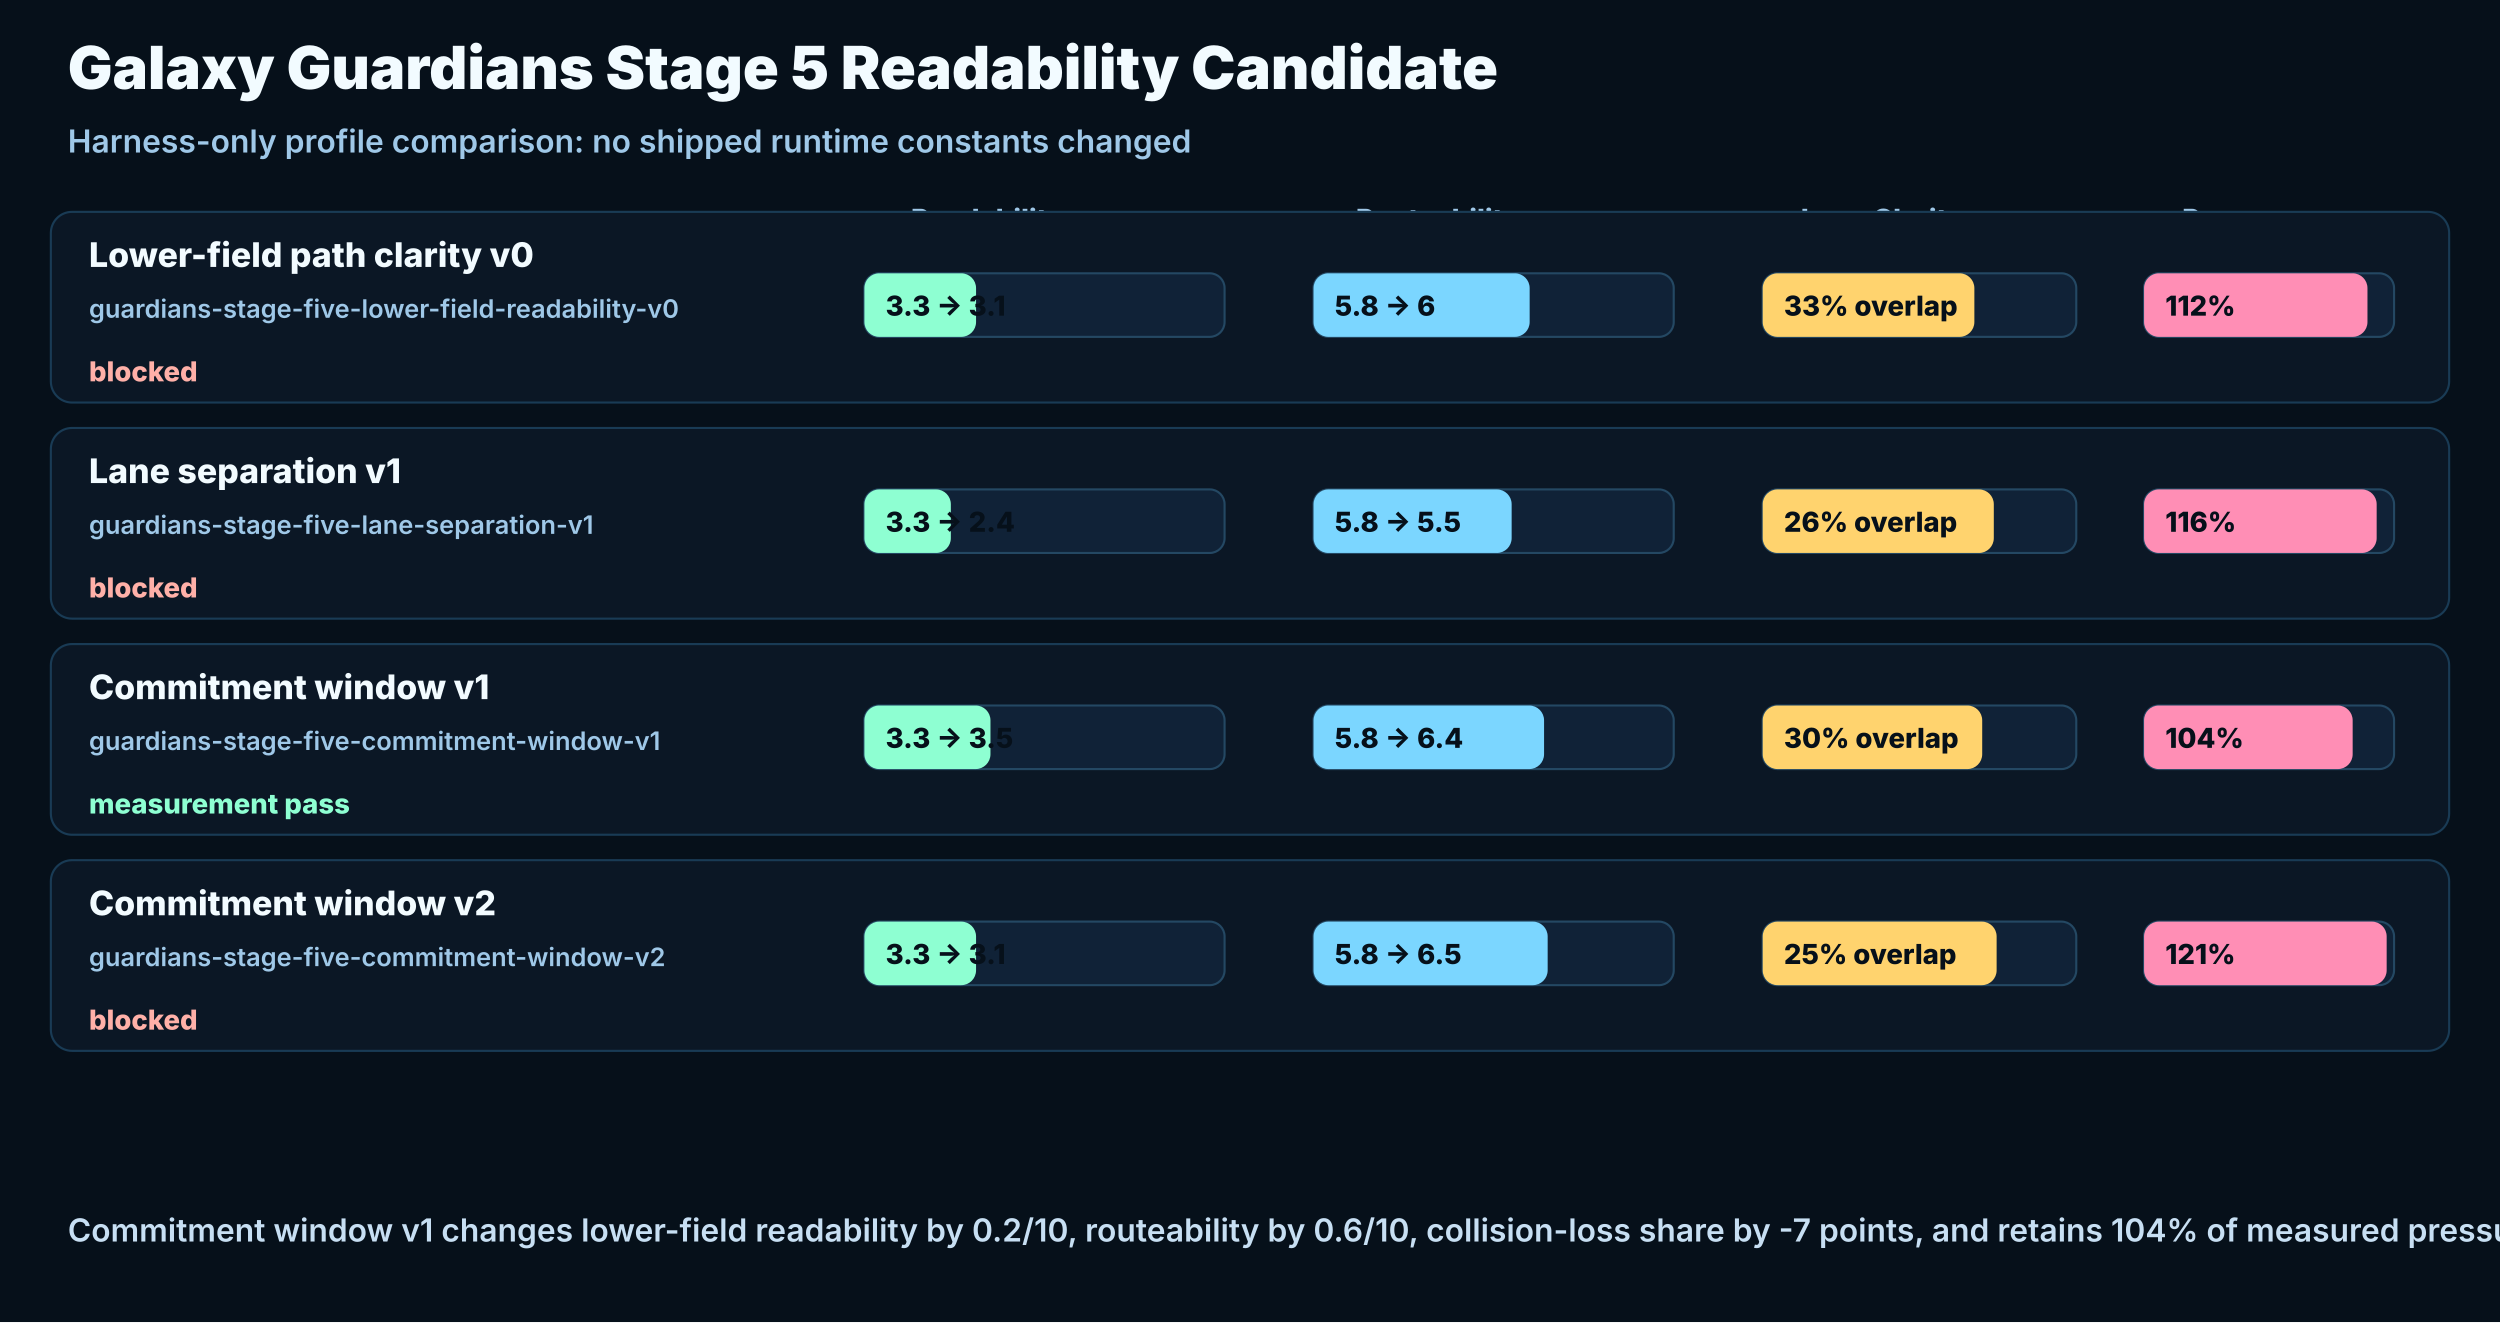
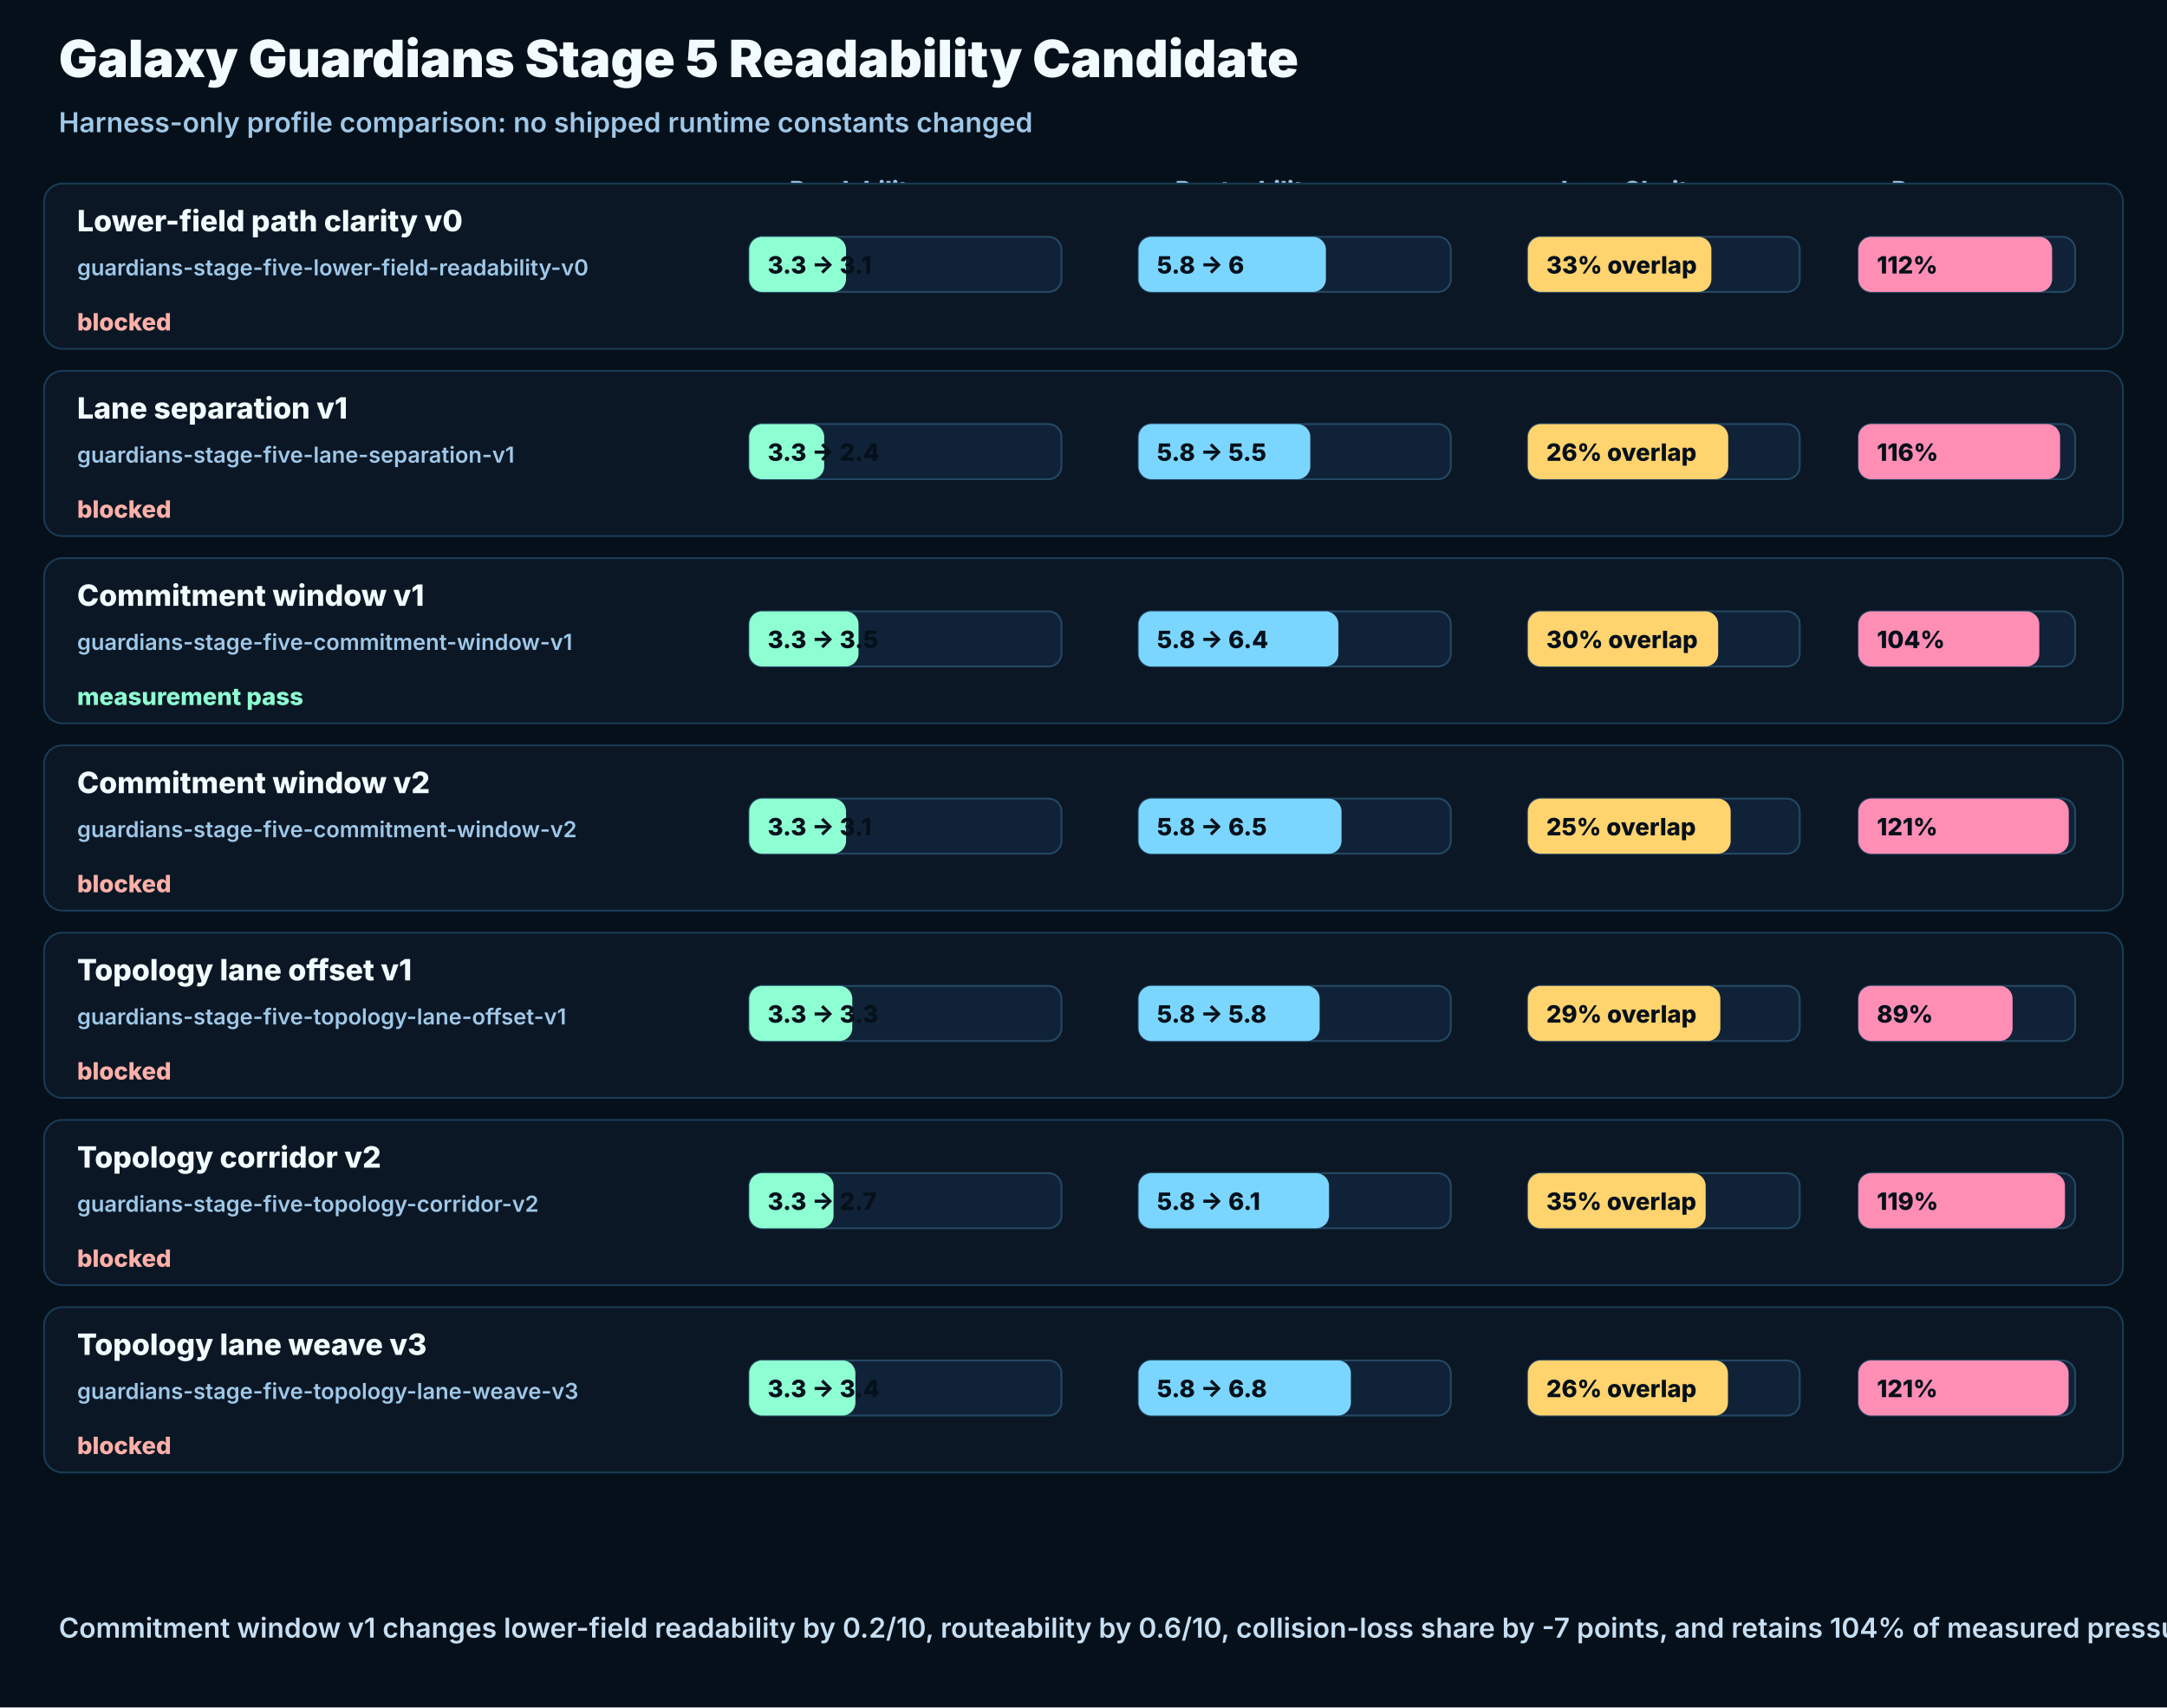
- <svg xmlns="http://www.w3.org/2000/svg" width="1180" height="624" viewBox="0 0 1180 624" role="img">
+ <svg xmlns="http://www.w3.org/2000/svg" width="1180" height="930" viewBox="0 0 1180 930" role="img">
  <rect width="100%" height="100%" fill="#06101a" />
  <text x="32" y="42" font-family="Inter, Arial, sans-serif" font-size="28" font-weight="900" fill="#f2fbff">Galaxy Guardians Stage 5 Readability Candidate</text>
  <text x="32" y="72" font-family="Inter, Arial, sans-serif" font-size="15" font-weight="600" fill="#9fc8e8">Harness-only profile comparison: no shipped runtime constants changed</text>
  <text x="430" y="108" font-family="Inter, Arial, sans-serif" font-size="13" font-weight="800" fill="#9fc8e8">Readability</text>
  <text x="640" y="108" font-family="Inter, Arial, sans-serif" font-size="13" font-weight="800" fill="#9fc8e8">Routeability</text>
  <text x="850" y="108" font-family="Inter, Arial, sans-serif" font-size="13" font-weight="800" fill="#9fc8e8">Lane Clarity</text>
  <text x="1030" y="108" font-family="Inter, Arial, sans-serif" font-size="13" font-weight="800" fill="#9fc8e8">Pressure</text>
  <rect x="24" y="100" width="1132" height="90" rx="10" fill="#0b1725" stroke="#193b55" />
  <text x="42" y="126" font-family="Inter, Arial, sans-serif" font-size="16" font-weight="800" fill="#f2fbff">Lower-field path clarity v0</text>
  <text x="42" y="150" font-family="Inter, Arial, sans-serif" font-size="12" font-weight="600" fill="#9fc8e8">guardians-stage-five-lower-field-readability-v0</text>
  <text x="42" y="180" font-family="Inter, Arial, sans-serif" font-size="13" font-weight="800" fill="#ffb0a8">blocked</text>
  <rect x="408" y="129" width="170" height="30" rx="7" fill="#102237" stroke="#244863" />
  <rect x="408" y="129" width="52.7" height="30" rx="7" fill="#8effd2" />
  <text x="418" y="149" font-family="Inter, Arial, sans-serif" font-size="13" font-weight="800" fill="#06101a">3.3 -&gt; 3.1</text>
  <rect x="620" y="129" width="170" height="30" rx="7" fill="#102237" stroke="#244863" />
  <rect x="620" y="129" width="102" height="30" rx="7" fill="#7bd6ff" />
  <text x="630" y="149" font-family="Inter, Arial, sans-serif" font-size="13" font-weight="800" fill="#06101a">5.8 -&gt; 6</text>
  <rect x="832" y="129" width="148" height="30" rx="7" fill="#102237" stroke="#244863" />
  <rect x="832" y="129" width="99.9" height="30" rx="7" fill="#ffd36e" />
  <text x="842" y="149" font-family="Inter, Arial, sans-serif" font-size="13" font-weight="800" fill="#06101a">33% overlap</text>
  <rect x="1012" y="129" width="118" height="30" rx="7" fill="#102237" stroke="#244863" />
  <rect x="1012" y="129" width="105.445" height="30" rx="7" fill="#ff8eb5" />
  <text x="1022" y="149" font-family="Inter, Arial, sans-serif" font-size="13" font-weight="800" fill="#06101a">112%</text>
  <rect x="24" y="202" width="1132" height="90" rx="10" fill="#0b1725" stroke="#193b55" />
  <text x="42" y="228" font-family="Inter, Arial, sans-serif" font-size="16" font-weight="800" fill="#f2fbff">Lane separation v1</text>
  <text x="42" y="252" font-family="Inter, Arial, sans-serif" font-size="12" font-weight="600" fill="#9fc8e8">guardians-stage-five-lane-separation-v1</text>
  <text x="42" y="282" font-family="Inter, Arial, sans-serif" font-size="13" font-weight="800" fill="#ffb0a8">blocked</text>
  <rect x="408" y="231" width="170" height="30" rx="7" fill="#102237" stroke="#244863" />
  <rect x="408" y="231" width="40.8" height="30" rx="7" fill="#8effd2" />
  <text x="418" y="251" font-family="Inter, Arial, sans-serif" font-size="13" font-weight="800" fill="#06101a">3.3 -&gt; 2.4</text>
  <rect x="620" y="231" width="170" height="30" rx="7" fill="#102237" stroke="#244863" />
  <rect x="620" y="231" width="93.5" height="30" rx="7" fill="#7bd6ff" />
  <text x="630" y="251" font-family="Inter, Arial, sans-serif" font-size="13" font-weight="800" fill="#06101a">5.8 -&gt; 5.5</text>
  <rect x="832" y="231" width="148" height="30" rx="7" fill="#102237" stroke="#244863" />
  <rect x="832" y="231" width="109.076" height="30" rx="7" fill="#ffd36e" />
  <text x="842" y="251" font-family="Inter, Arial, sans-serif" font-size="13" font-weight="800" fill="#06101a">26% overlap</text>
  <rect x="1012" y="231" width="118" height="30" rx="7" fill="#102237" stroke="#244863" />
  <rect x="1012" y="231" width="109.787" height="30" rx="7" fill="#ff8eb5" />
  <text x="1022" y="251" font-family="Inter, Arial, sans-serif" font-size="13" font-weight="800" fill="#06101a">116%</text>
  <rect x="24" y="304" width="1132" height="90" rx="10" fill="#0b1725" stroke="#193b55" />
  <text x="42" y="330" font-family="Inter, Arial, sans-serif" font-size="16" font-weight="800" fill="#f2fbff">Commitment window v1</text>
  <text x="42" y="354" font-family="Inter, Arial, sans-serif" font-size="12" font-weight="600" fill="#9fc8e8">guardians-stage-five-commitment-window-v1</text>
  <text x="42" y="384" font-family="Inter, Arial, sans-serif" font-size="13" font-weight="800" fill="#8effd2">measurement pass</text>
  <rect x="408" y="333" width="170" height="30" rx="7" fill="#102237" stroke="#244863" />
  <rect x="408" y="333" width="59.5" height="30" rx="7" fill="#8effd2" />
  <text x="418" y="353" font-family="Inter, Arial, sans-serif" font-size="13" font-weight="800" fill="#06101a">3.3 -&gt; 3.5</text>
  <rect x="620" y="333" width="170" height="30" rx="7" fill="#102237" stroke="#244863" />
  <rect x="620" y="333" width="108.8" height="30" rx="7" fill="#7bd6ff" />
  <text x="630" y="353" font-family="Inter, Arial, sans-serif" font-size="13" font-weight="800" fill="#06101a">5.8 -&gt; 6.4</text>
  <rect x="832" y="333" width="148" height="30" rx="7" fill="#102237" stroke="#244863" />
  <rect x="832" y="333" width="103.6" height="30" rx="7" fill="#ffd36e" />
  <text x="842" y="353" font-family="Inter, Arial, sans-serif" font-size="13" font-weight="800" fill="#06101a">30% overlap</text>
  <rect x="1012" y="333" width="118" height="30" rx="7" fill="#102237" stroke="#244863" />
  <rect x="1012" y="333" width="98.459" height="30" rx="7" fill="#ff8eb5" />
  <text x="1022" y="353" font-family="Inter, Arial, sans-serif" font-size="13" font-weight="800" fill="#06101a">104%</text>
  <rect x="24" y="406" width="1132" height="90" rx="10" fill="#0b1725" stroke="#193b55" />
  <text x="42" y="432" font-family="Inter, Arial, sans-serif" font-size="16" font-weight="800" fill="#f2fbff">Commitment window v2</text>
  <text x="42" y="456" font-family="Inter, Arial, sans-serif" font-size="12" font-weight="600" fill="#9fc8e8">guardians-stage-five-commitment-window-v2</text>
  <text x="42" y="486" font-family="Inter, Arial, sans-serif" font-size="13" font-weight="800" fill="#ffb0a8">blocked</text>
  <rect x="408" y="435" width="170" height="30" rx="7" fill="#102237" stroke="#244863" />
  <rect x="408" y="435" width="52.7" height="30" rx="7" fill="#8effd2" />
  <text x="418" y="455" font-family="Inter, Arial, sans-serif" font-size="13" font-weight="800" fill="#06101a">3.3 -&gt; 3.1</text>
  <rect x="620" y="435" width="170" height="30" rx="7" fill="#102237" stroke="#244863" />
  <rect x="620" y="435" width="110.5" height="30" rx="7" fill="#7bd6ff" />
  <text x="630" y="455" font-family="Inter, Arial, sans-serif" font-size="13" font-weight="800" fill="#06101a">5.8 -&gt; 6.5</text>
  <rect x="832" y="435" width="148" height="30" rx="7" fill="#102237" stroke="#244863" />
  <rect x="832" y="435" width="110.408" height="30" rx="7" fill="#ffd36e" />
  <text x="842" y="455" font-family="Inter, Arial, sans-serif" font-size="13" font-weight="800" fill="#06101a">25% overlap</text>
  <rect x="1012" y="435" width="118" height="30" rx="7" fill="#102237" stroke="#244863" />
  <rect x="1012" y="435" width="114.507" height="30" rx="7" fill="#ff8eb5" />
  <text x="1022" y="455" font-family="Inter, Arial, sans-serif" font-size="13" font-weight="800" fill="#06101a">121%</text>
-   <text x="32" y="586" font-family="Inter, Arial, sans-serif" font-size="15" font-weight="600" fill="#c7dff3">Commitment window v1 changes lower-field readability by 0.2/10, routeability by 0.6/10, collision-loss share by -7 points, and retains 104% of measured pressure.</text>
+   <rect x="24" y="508" width="1132" height="90" rx="10" fill="#0b1725" stroke="#193b55" />
+   <text x="42" y="534" font-family="Inter, Arial, sans-serif" font-size="16" font-weight="800" fill="#f2fbff">Topology lane offset v1</text>
+   <text x="42" y="558" font-family="Inter, Arial, sans-serif" font-size="12" font-weight="600" fill="#9fc8e8">guardians-stage-five-topology-lane-offset-v1</text>
+   <text x="42" y="588" font-family="Inter, Arial, sans-serif" font-size="13" font-weight="800" fill="#ffb0a8">blocked</text>
+   <rect x="408" y="537" width="170" height="30" rx="7" fill="#102237" stroke="#244863" />
+   <rect x="408" y="537" width="56.1" height="30" rx="7" fill="#8effd2" />
+   <text x="418" y="557" font-family="Inter, Arial, sans-serif" font-size="13" font-weight="800" fill="#06101a">3.3 -&gt; 3.3</text>
+   <rect x="620" y="537" width="170" height="30" rx="7" fill="#102237" stroke="#244863" />
+   <rect x="620" y="537" width="98.6" height="30" rx="7" fill="#7bd6ff" />
+   <text x="630" y="557" font-family="Inter, Arial, sans-serif" font-size="13" font-weight="800" fill="#06101a">5.8 -&gt; 5.8</text>
+   <rect x="832" y="537" width="148" height="30" rx="7" fill="#102237" stroke="#244863" />
+   <rect x="832" y="537" width="104.784" height="30" rx="7" fill="#ffd36e" />
+   <text x="842" y="557" font-family="Inter, Arial, sans-serif" font-size="13" font-weight="800" fill="#06101a">29% overlap</text>
+   <rect x="1012" y="537" width="118" height="30" rx="7" fill="#102237" stroke="#244863" />
+   <rect x="1012" y="537" width="83.922" height="30" rx="7" fill="#ff8eb5" />
+   <text x="1022" y="557" font-family="Inter, Arial, sans-serif" font-size="13" font-weight="800" fill="#06101a">89%</text>
+   <rect x="24" y="610" width="1132" height="90" rx="10" fill="#0b1725" stroke="#193b55" />
+   <text x="42" y="636" font-family="Inter, Arial, sans-serif" font-size="16" font-weight="800" fill="#f2fbff">Topology corridor v2</text>
+   <text x="42" y="660" font-family="Inter, Arial, sans-serif" font-size="12" font-weight="600" fill="#9fc8e8">guardians-stage-five-topology-corridor-v2</text>
+   <text x="42" y="690" font-family="Inter, Arial, sans-serif" font-size="13" font-weight="800" fill="#ffb0a8">blocked</text>
+   <rect x="408" y="639" width="170" height="30" rx="7" fill="#102237" stroke="#244863" />
+   <rect x="408" y="639" width="45.9" height="30" rx="7" fill="#8effd2" />
+   <text x="418" y="659" font-family="Inter, Arial, sans-serif" font-size="13" font-weight="800" fill="#06101a">3.3 -&gt; 2.7</text>
+   <rect x="620" y="639" width="170" height="30" rx="7" fill="#102237" stroke="#244863" />
+   <rect x="620" y="639" width="103.7" height="30" rx="7" fill="#7bd6ff" />
+   <text x="630" y="659" font-family="Inter, Arial, sans-serif" font-size="13" font-weight="800" fill="#06101a">5.8 -&gt; 6.1</text>
+   <rect x="832" y="639" width="148" height="30" rx="7" fill="#102237" stroke="#244863" />
+   <rect x="832" y="639" width="96.792" height="30" rx="7" fill="#ffd36e" />
+   <text x="842" y="659" font-family="Inter, Arial, sans-serif" font-size="13" font-weight="800" fill="#06101a">35% overlap</text>
+   <rect x="1012" y="639" width="118" height="30" rx="7" fill="#102237" stroke="#244863" />
+   <rect x="1012" y="639" width="112.43" height="30" rx="7" fill="#ff8eb5" />
+   <text x="1022" y="659" font-family="Inter, Arial, sans-serif" font-size="13" font-weight="800" fill="#06101a">119%</text>
+   <rect x="24" y="712" width="1132" height="90" rx="10" fill="#0b1725" stroke="#193b55" />
+   <text x="42" y="738" font-family="Inter, Arial, sans-serif" font-size="16" font-weight="800" fill="#f2fbff">Topology lane weave v3</text>
+   <text x="42" y="762" font-family="Inter, Arial, sans-serif" font-size="12" font-weight="600" fill="#9fc8e8">guardians-stage-five-topology-lane-weave-v3</text>
+   <text x="42" y="792" font-family="Inter, Arial, sans-serif" font-size="13" font-weight="800" fill="#ffb0a8">blocked</text>
+   <rect x="408" y="741" width="170" height="30" rx="7" fill="#102237" stroke="#244863" />
+   <rect x="408" y="741" width="57.8" height="30" rx="7" fill="#8effd2" />
+   <text x="418" y="761" font-family="Inter, Arial, sans-serif" font-size="13" font-weight="800" fill="#06101a">3.3 -&gt; 3.4</text>
+   <rect x="620" y="741" width="170" height="30" rx="7" fill="#102237" stroke="#244863" />
+   <rect x="620" y="741" width="115.6" height="30" rx="7" fill="#7bd6ff" />
+   <text x="630" y="761" font-family="Inter, Arial, sans-serif" font-size="13" font-weight="800" fill="#06101a">5.8 -&gt; 6.8</text>
+   <rect x="832" y="741" width="148" height="30" rx="7" fill="#102237" stroke="#244863" />
+   <rect x="832" y="741" width="108.928" height="30" rx="7" fill="#ffd36e" />
+   <text x="842" y="761" font-family="Inter, Arial, sans-serif" font-size="13" font-weight="800" fill="#06101a">26% overlap</text>
+   <rect x="1012" y="741" width="118" height="30" rx="7" fill="#102237" stroke="#244863" />
+   <rect x="1012" y="741" width="114.413" height="30" rx="7" fill="#ff8eb5" />
+   <text x="1022" y="761" font-family="Inter, Arial, sans-serif" font-size="13" font-weight="800" fill="#06101a">121%</text>
+   <text x="32" y="892" font-family="Inter, Arial, sans-serif" font-size="15" font-weight="600" fill="#c7dff3">Commitment window v1 changes lower-field readability by 0.2/10, routeability by 0.6/10, collision-loss share by -7 points, and retains 104% of measured pressure.</text>
</svg>
